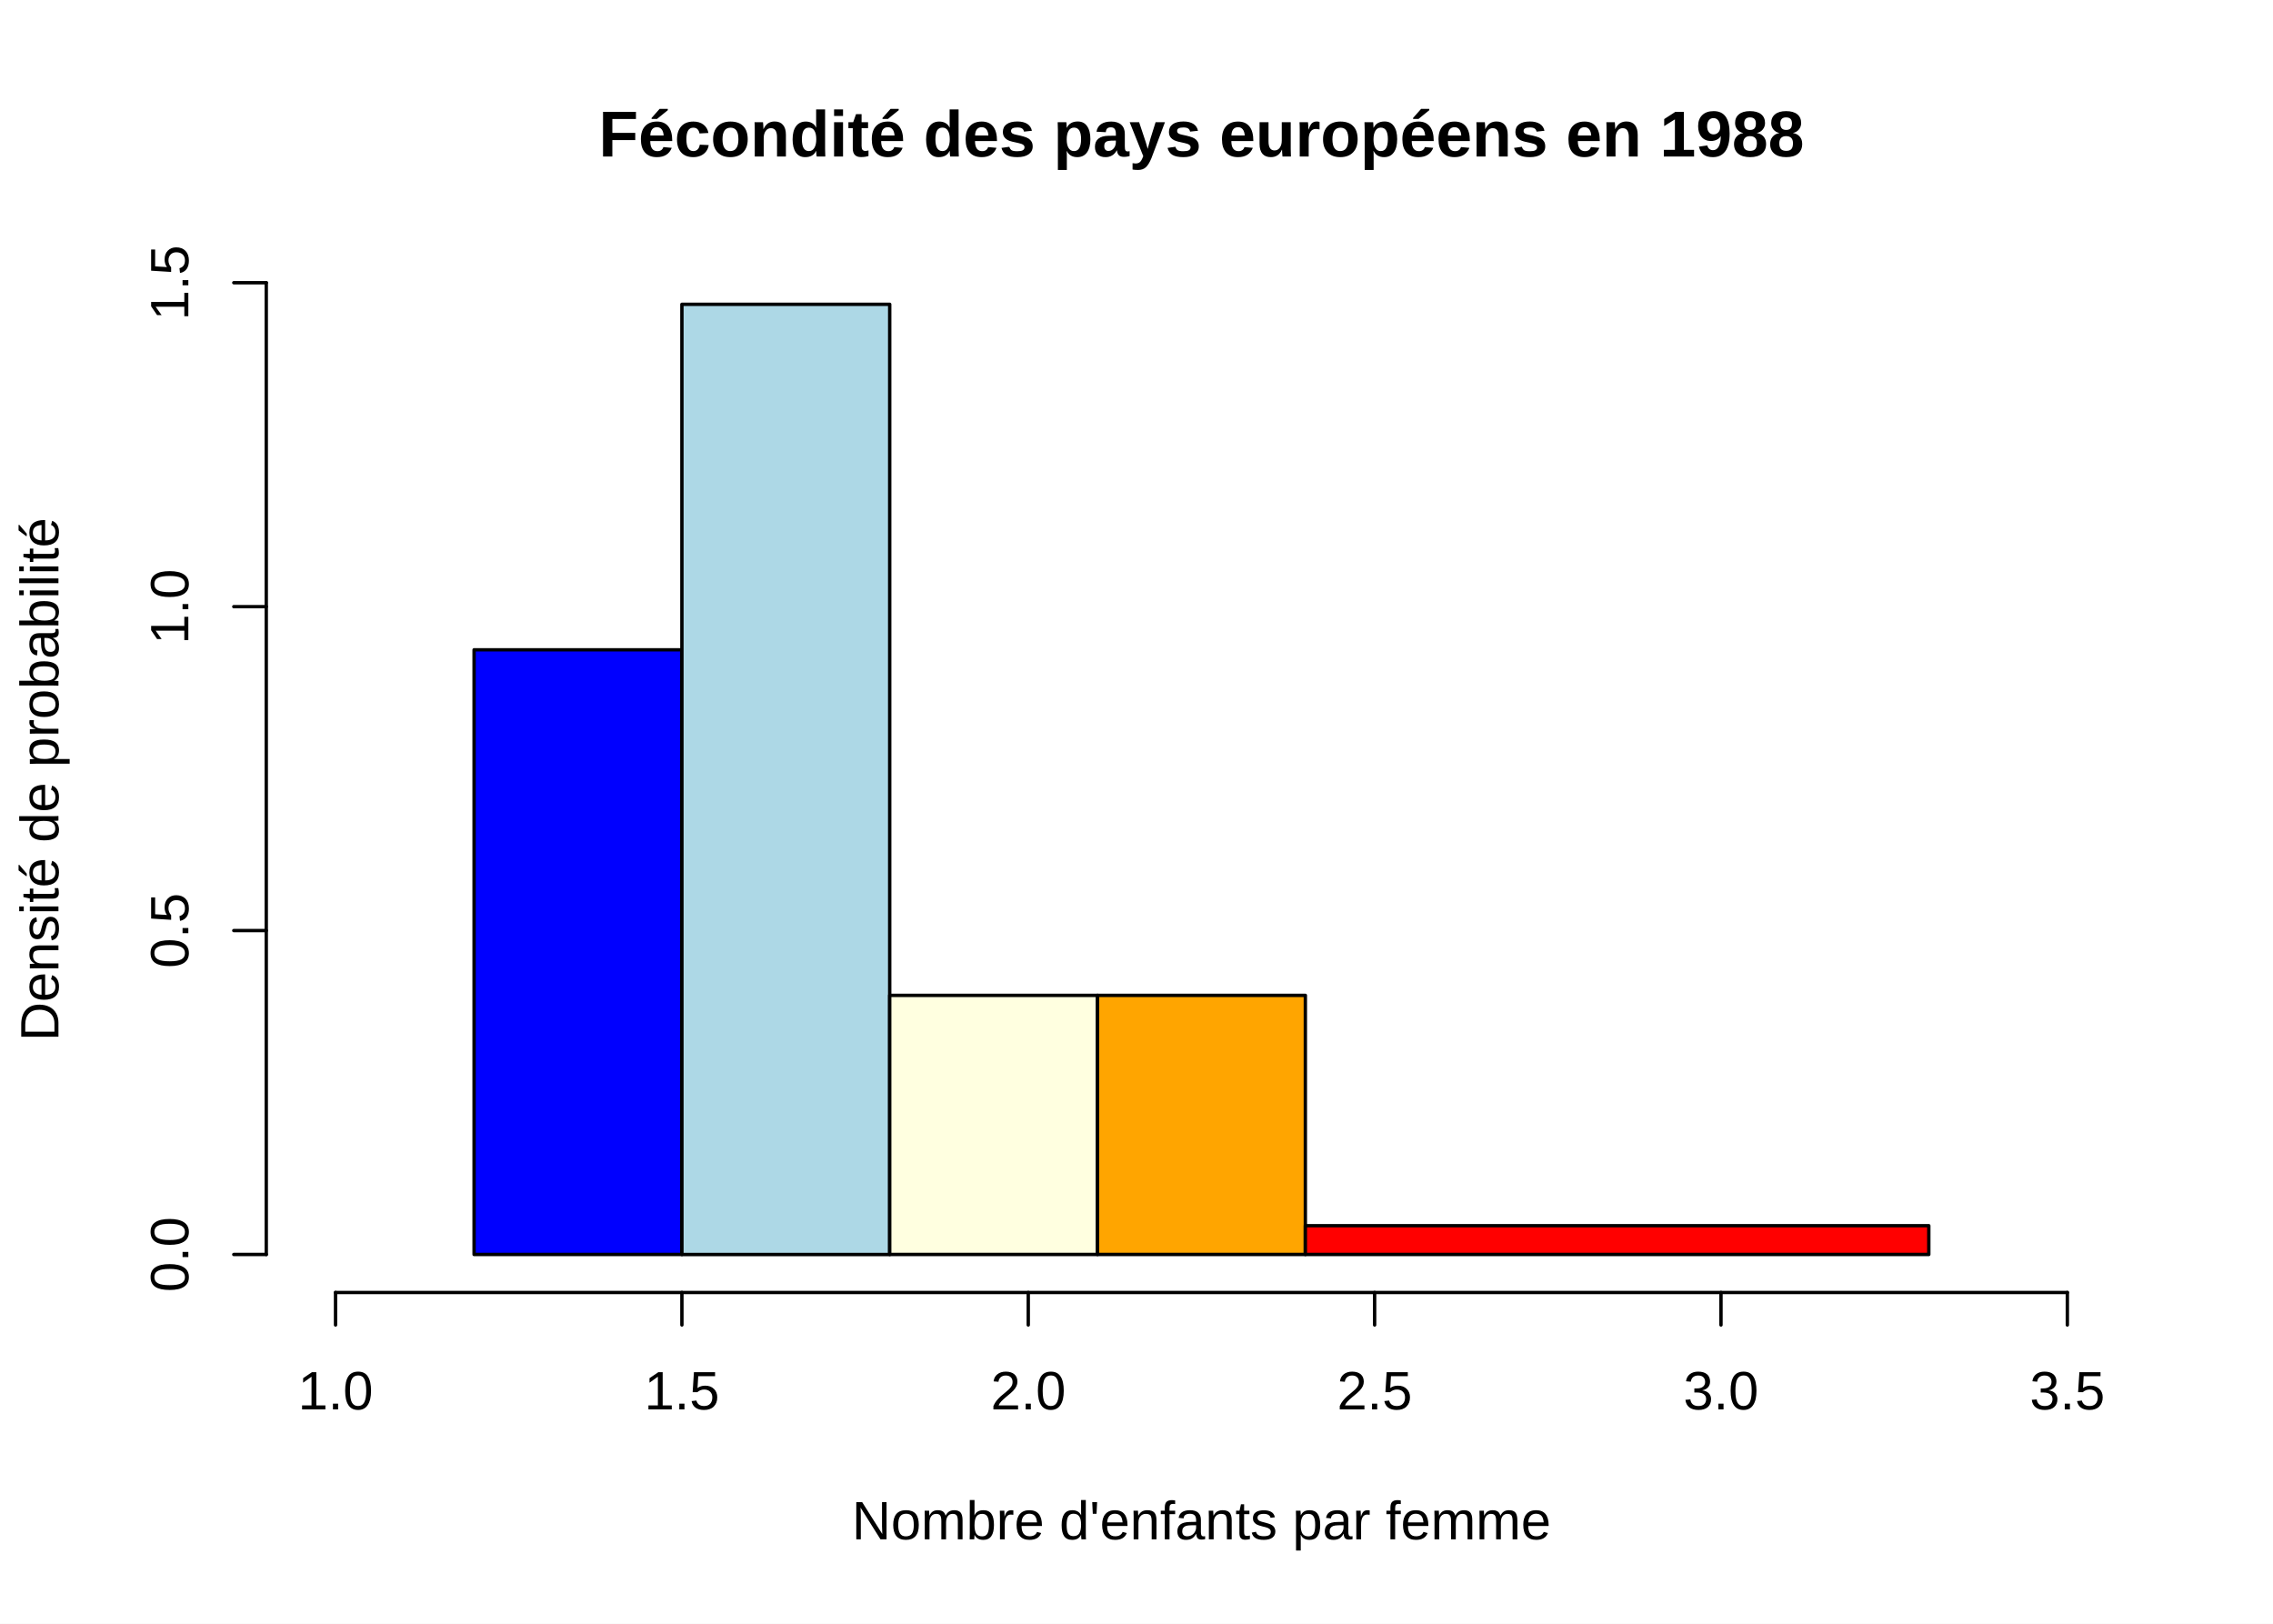
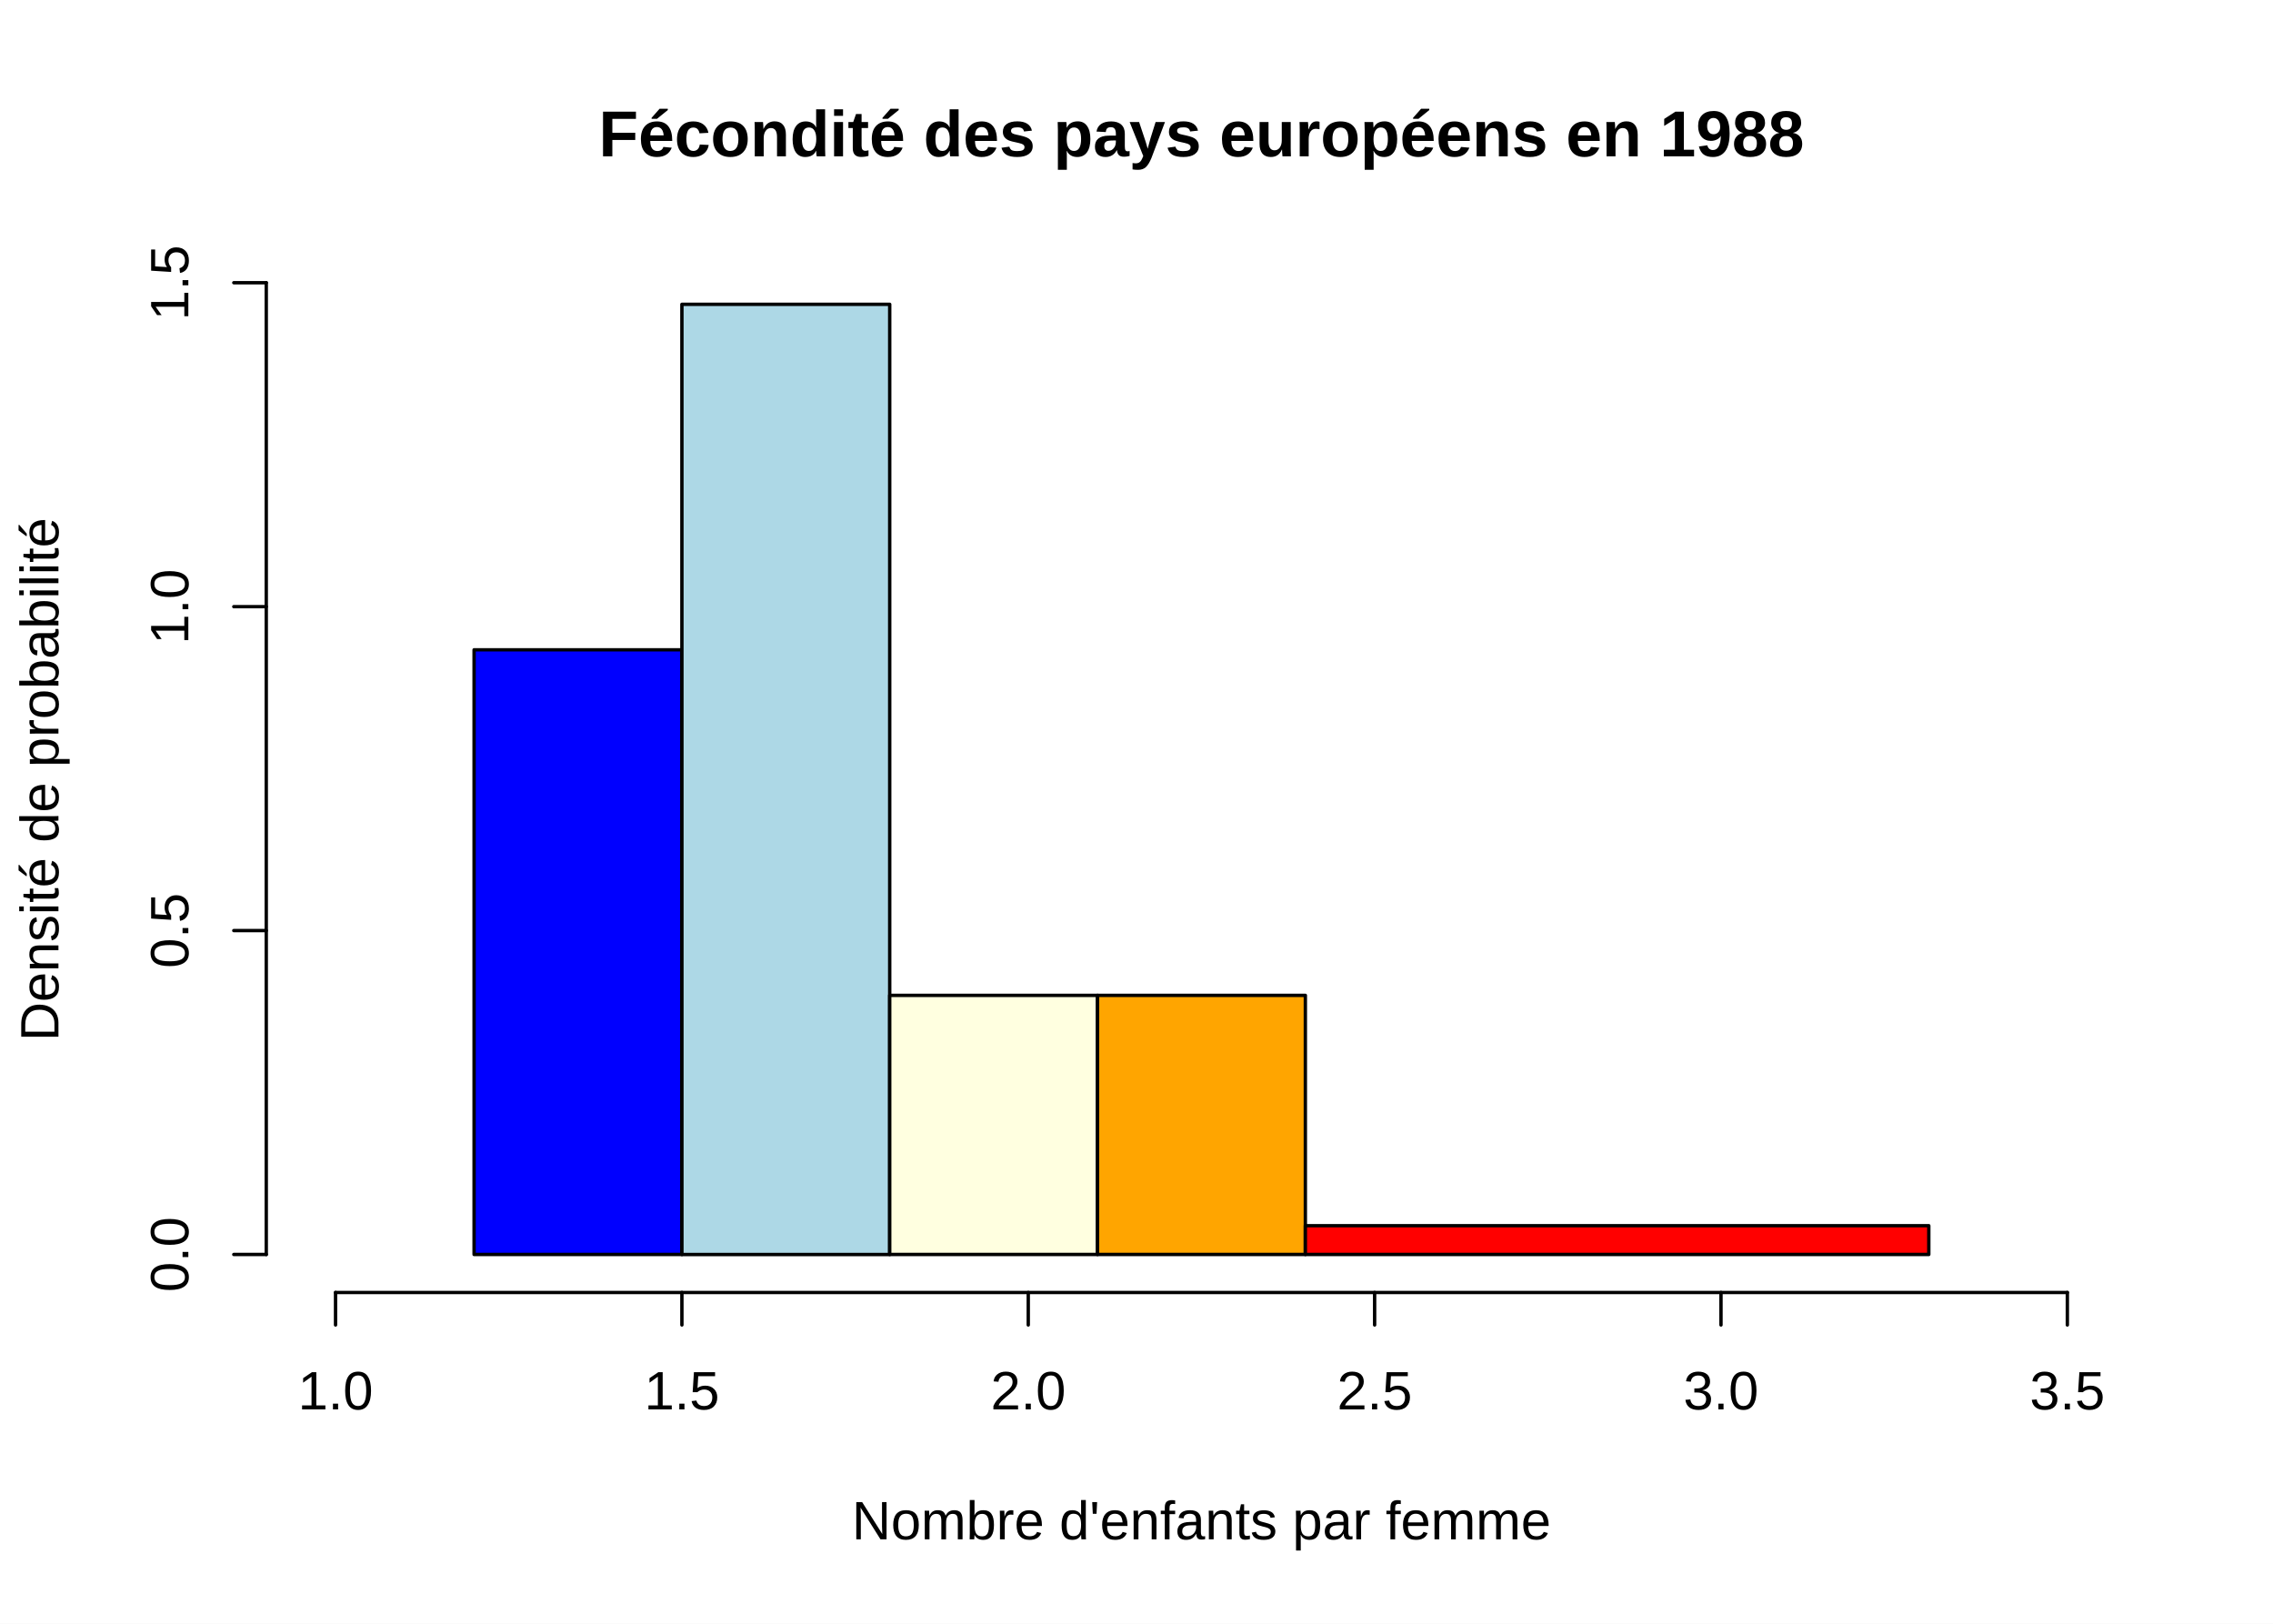
<svg xmlns="http://www.w3.org/2000/svg" class="svglite" width="504.00pt" height="360.00pt" viewBox="0 0 504.00 360.00">
  <defs>
    <style type="text/css">
    .svglite line, .svglite polyline, .svglite polygon, .svglite path, .svglite rect, .svglite circle {
      fill: none;
      stroke: #000000;
      stroke-linecap: round;
      stroke-linejoin: round;
      stroke-miterlimit: 10.00;
    }
    .svglite text {
      white-space: pre;
    }
  </style>
  </defs>
  <rect width="100%" height="100%" style="stroke: none; fill: #FFFFFF;" />
  <defs>
    <clipPath id="cpMC4wMHw1MDQuMDB8MC4wMHwzNjAuMDA=">
      <rect x="0.00" y="0.00" width="504.00" height="360.00" />
    </clipPath>
  </defs>
  <g clip-path="url(#cpMC4wMHw1MDQuMDB8MC4wMHwzNjAuMDA=)">
-     <text x="266.40" y="34.70" text-anchor="middle" style="font-size: 14.40px; font-weight: bold; font-family: &quot;Arial&quot;;" textLength="267.18px" lengthAdjust="spacingAndGlyphs">Fécondité des pays européens en 1988</text>
-     <text x="266.40" y="341.28" text-anchor="middle" style="font-size: 12.00px; font-family: &quot;Arial&quot;;" textLength="155.02px" lengthAdjust="spacingAndGlyphs">Nombre d'enfants par femme</text>
-     <text transform="translate(12.96,172.80) rotate(-90)" text-anchor="middle" style="font-size: 12.00px; font-family: &quot;Arial&quot;;" textLength="116.07px" lengthAdjust="spacingAndGlyphs">Densité de probabilité</text>
+     <text x="266.40" y="34.67" text-anchor="middle" style="font-size: 14.40px; font-weight: bold; font-family: &quot;Arial&quot;;" textLength="267.18px" lengthAdjust="spacingAndGlyphs">Fécondité des pays européens en 1988</text>
+     <text x="266.40" y="341.28" text-anchor="middle" style="font-size: 12.00px; font-family: &quot;Arial&quot;;" textLength="155.05px" lengthAdjust="spacingAndGlyphs">Nombre d'enfants par femme</text>
+     <text transform="translate(12.96,172.80) rotate(-90)" text-anchor="middle" style="font-size: 12.00px; font-family: &quot;Arial&quot;;" textLength="116.08px" lengthAdjust="spacingAndGlyphs">Densité de probabilité</text>
    <line x1="74.40" y1="286.56" x2="458.40" y2="286.56" style="stroke-width: 0.75;" />
    <line x1="74.40" y1="286.56" x2="74.40" y2="293.76" style="stroke-width: 0.75;" />
    <line x1="151.20" y1="286.56" x2="151.20" y2="293.76" style="stroke-width: 0.75;" />
    <line x1="228.00" y1="286.56" x2="228.00" y2="293.76" style="stroke-width: 0.75;" />
    <line x1="304.80" y1="286.56" x2="304.80" y2="293.76" style="stroke-width: 0.75;" />
    <line x1="381.60" y1="286.56" x2="381.60" y2="293.76" style="stroke-width: 0.75;" />
    <line x1="458.40" y1="286.56" x2="458.40" y2="293.76" style="stroke-width: 0.75;" />
    <text x="74.40" y="312.48" text-anchor="middle" style="font-size: 12.00px; font-family: &quot;Arial&quot;;" textLength="16.68px" lengthAdjust="spacingAndGlyphs">1.0</text>
    <text x="151.20" y="312.48" text-anchor="middle" style="font-size: 12.00px; font-family: &quot;Arial&quot;;" textLength="16.68px" lengthAdjust="spacingAndGlyphs">1.5</text>
    <text x="228.00" y="312.48" text-anchor="middle" style="font-size: 12.00px; font-family: &quot;Arial&quot;;" textLength="16.68px" lengthAdjust="spacingAndGlyphs">2.0</text>
    <text x="304.80" y="312.48" text-anchor="middle" style="font-size: 12.00px; font-family: &quot;Arial&quot;;" textLength="16.68px" lengthAdjust="spacingAndGlyphs">2.5</text>
    <text x="381.60" y="312.48" text-anchor="middle" style="font-size: 12.00px; font-family: &quot;Arial&quot;;" textLength="16.68px" lengthAdjust="spacingAndGlyphs">3.0</text>
    <text x="458.40" y="312.48" text-anchor="middle" style="font-size: 12.00px; font-family: &quot;Arial&quot;;" textLength="16.68px" lengthAdjust="spacingAndGlyphs">3.5</text>
    <line x1="59.04" y1="278.13" x2="59.04" y2="62.68" style="stroke-width: 0.75;" />
    <line x1="59.04" y1="278.13" x2="51.84" y2="278.13" style="stroke-width: 0.75;" />
    <line x1="59.04" y1="206.32" x2="51.84" y2="206.32" style="stroke-width: 0.75;" />
    <line x1="59.04" y1="134.50" x2="51.84" y2="134.50" style="stroke-width: 0.75;" />
    <line x1="59.04" y1="62.68" x2="51.84" y2="62.68" style="stroke-width: 0.75;" />
    <text transform="translate(41.76,278.13) rotate(-90)" text-anchor="middle" style="font-size: 12.00px; font-family: &quot;Arial&quot;;" textLength="16.68px" lengthAdjust="spacingAndGlyphs">0.0</text>
    <text transform="translate(41.76,206.32) rotate(-90)" text-anchor="middle" style="font-size: 12.00px; font-family: &quot;Arial&quot;;" textLength="16.68px" lengthAdjust="spacingAndGlyphs">0.5</text>
    <text transform="translate(41.76,134.50) rotate(-90)" text-anchor="middle" style="font-size: 12.00px; font-family: &quot;Arial&quot;;" textLength="16.68px" lengthAdjust="spacingAndGlyphs">1.0</text>
    <text transform="translate(41.76,62.68) rotate(-90)" text-anchor="middle" style="font-size: 12.00px; font-family: &quot;Arial&quot;;" textLength="16.68px" lengthAdjust="spacingAndGlyphs">1.5</text>
  </g>
  <defs>
    <clipPath id="cpNTkuMDR8NDczLjc2fDU5LjA0fDI4Ni41Ng==">
      <rect x="59.04" y="59.04" width="414.72" height="227.52" />
    </clipPath>
  </defs>
  <g clip-path="url(#cpNTkuMDR8NDczLjc2fDU5LjA0fDI4Ni41Ng==)">
    <rect x="105.12" y="144.07" width="46.08" height="134.06" style="stroke-width: 0.75; fill: #0000FF;" />
    <rect x="151.20" y="67.47" width="46.08" height="210.67" style="stroke-width: 0.75; fill: #ADD8E6;" />
    <rect x="197.28" y="220.68" width="46.08" height="57.45" style="stroke-width: 0.75; fill: #FFFFE0;" />
    <rect x="243.36" y="220.68" width="46.08" height="57.45" style="stroke-width: 0.75; fill: #FFA500;" />
    <rect x="289.44" y="271.75" width="138.24" height="6.38" style="stroke-width: 0.75; fill: #FF0000;" />
  </g>
</svg>
